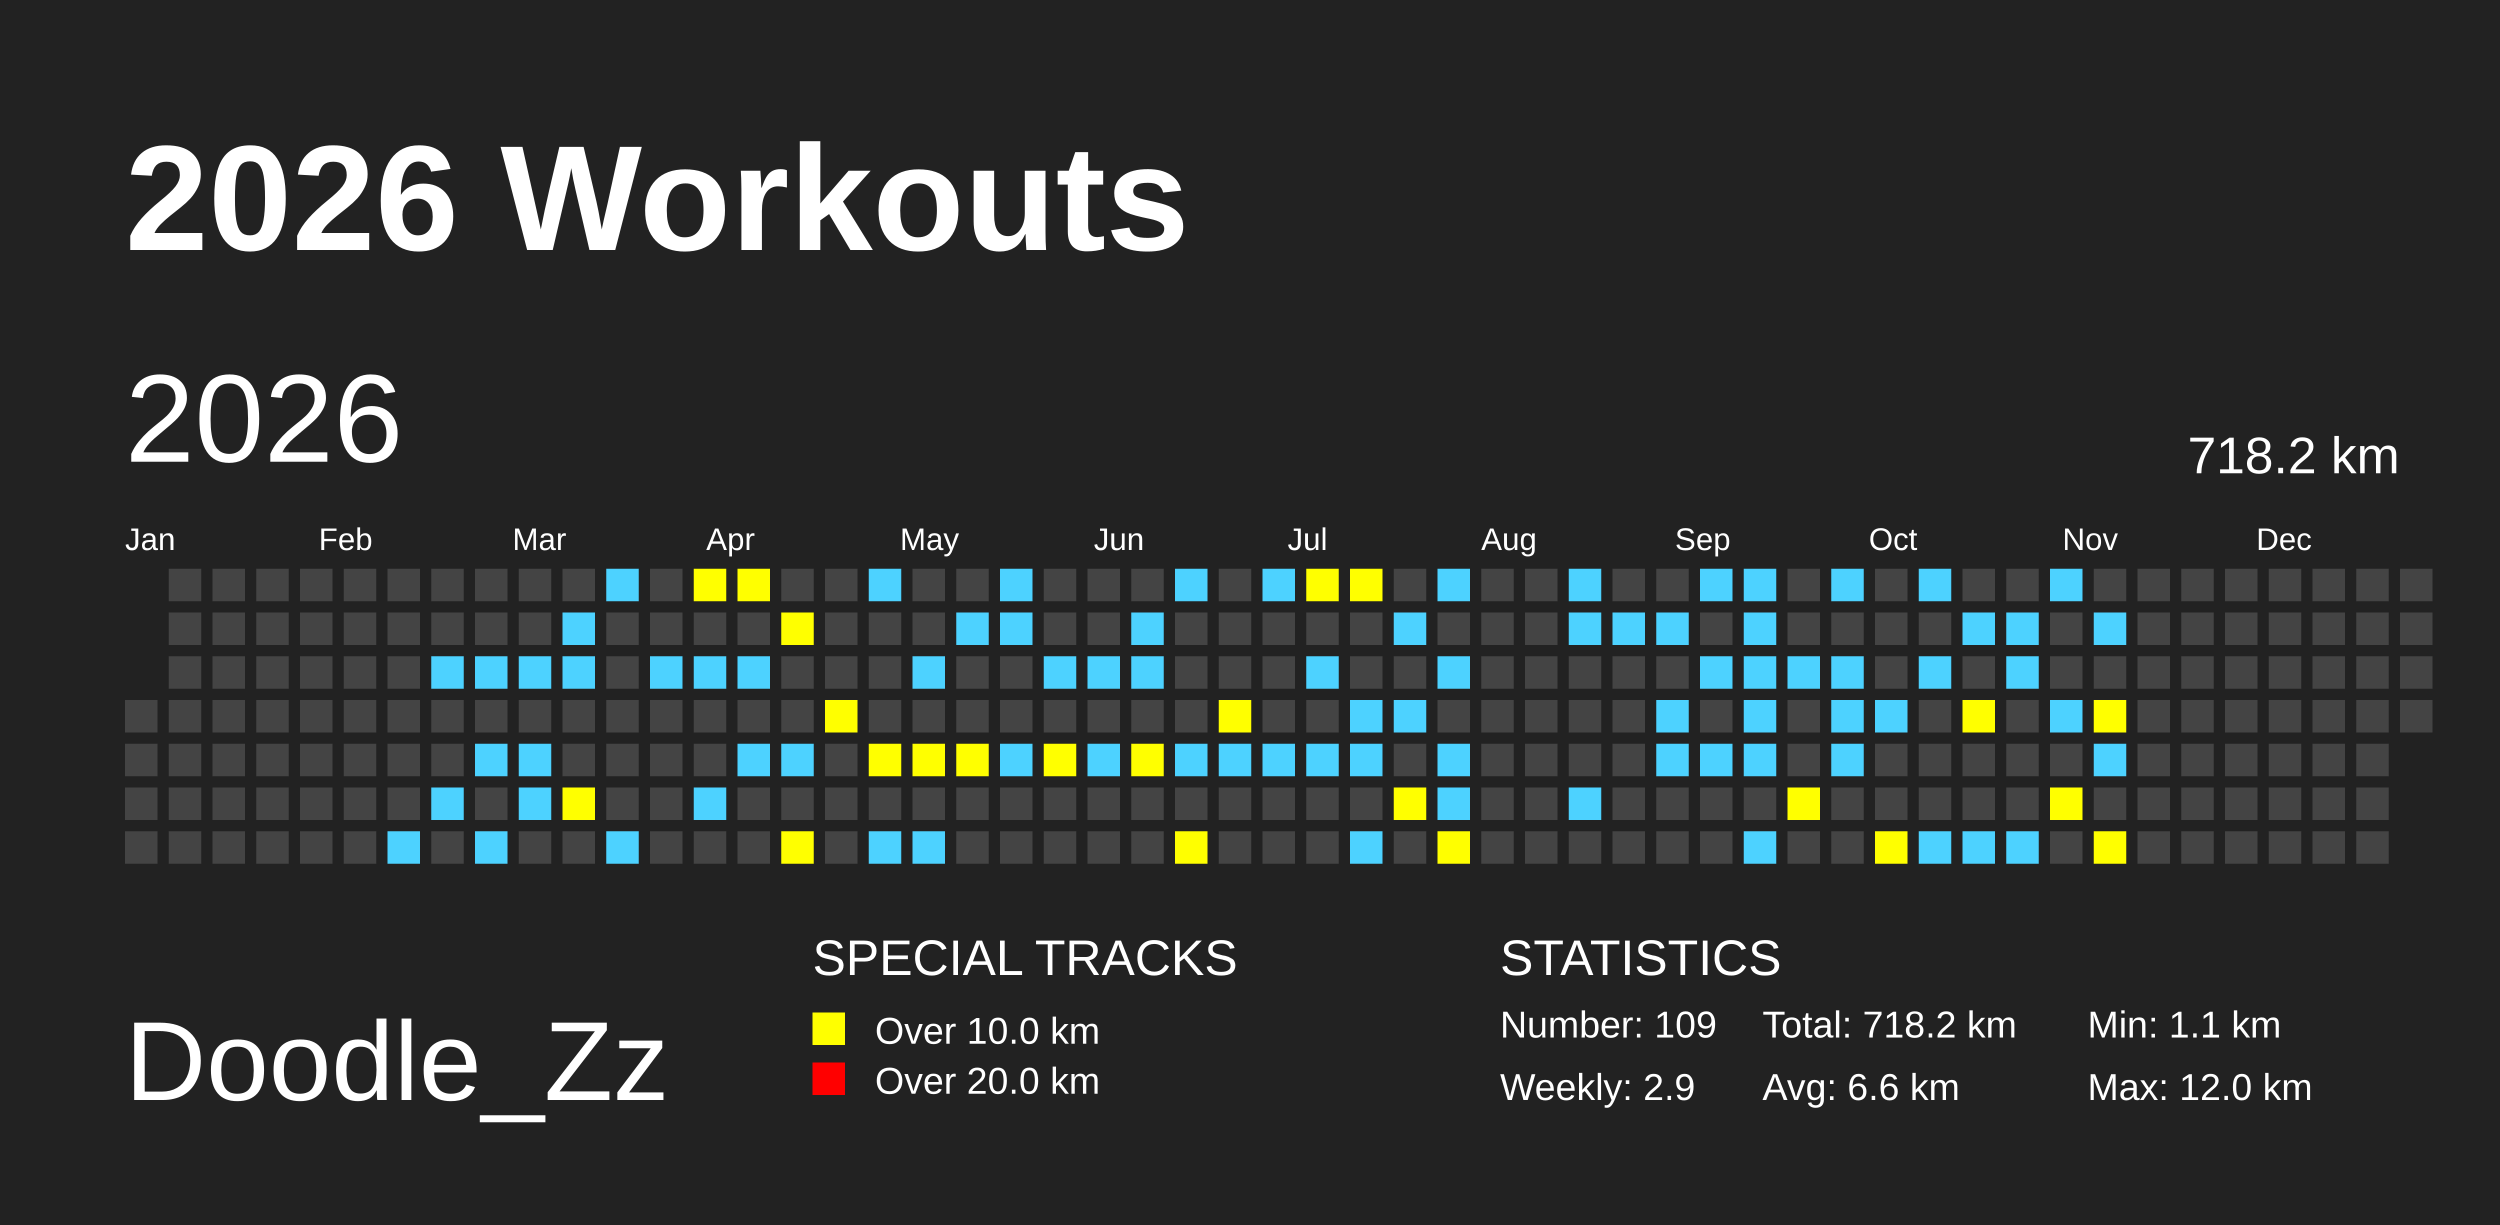
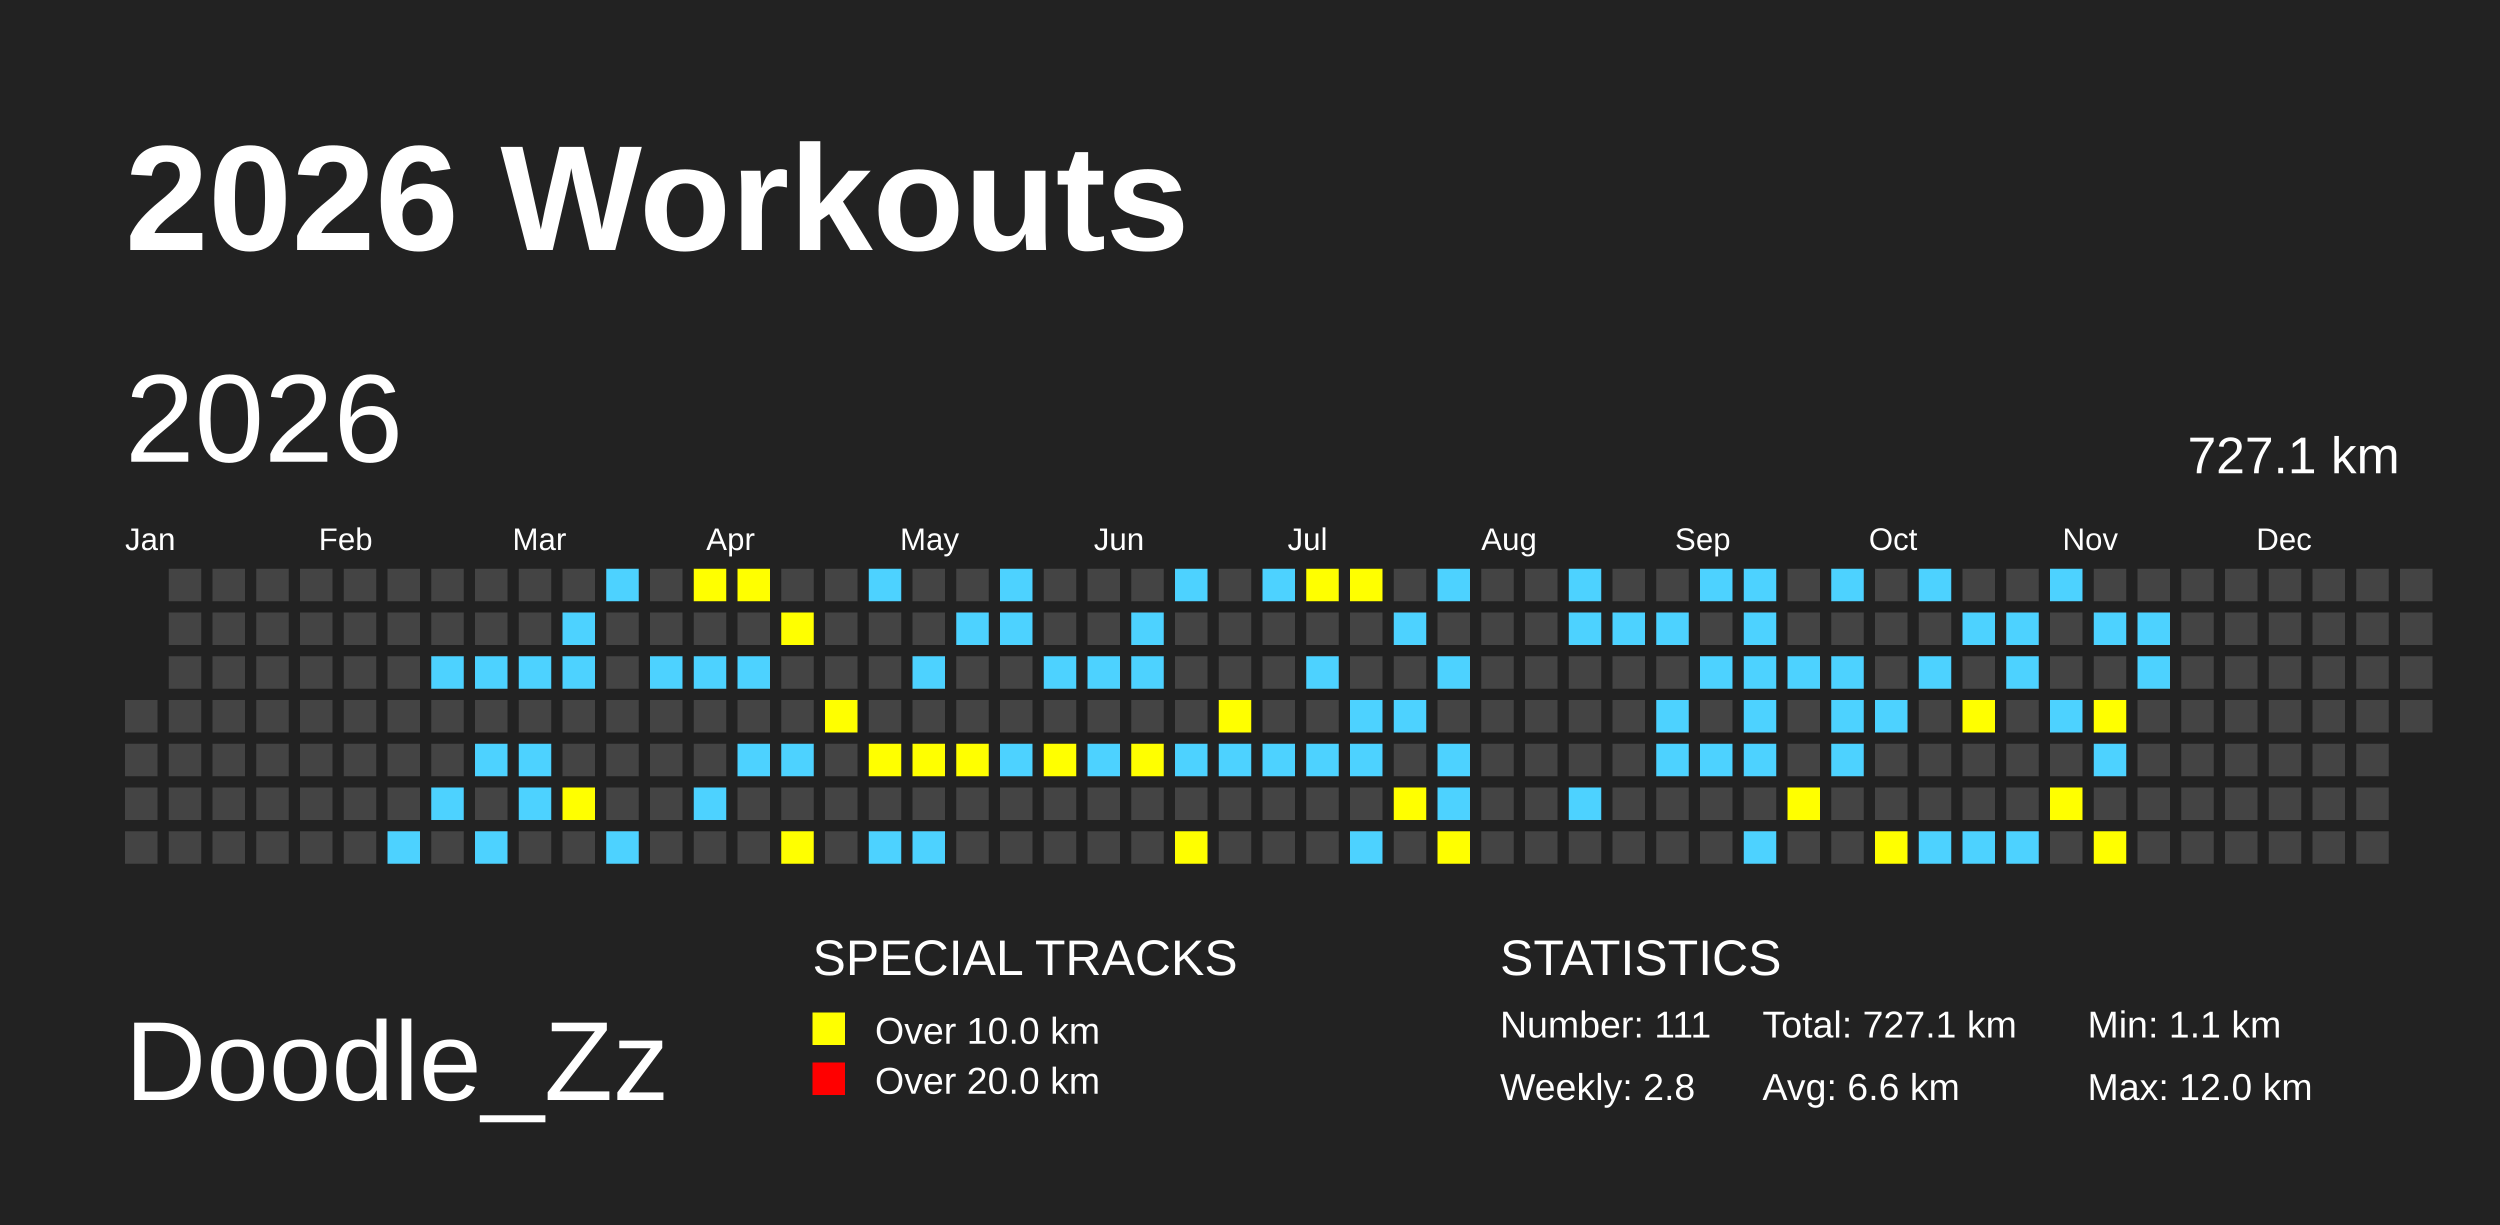
<svg xmlns="http://www.w3.org/2000/svg" baseProfile="full" height="98mm" version="1.1" viewBox="0,0,200,98" width="200mm">
  <defs>
    <pattern height="2" id="indoor-stripe" patternUnits="userSpaceOnUse" width="2">
      <line stroke="white" stroke-opacity="0.45" stroke-width="0.5" x1="0" x2="2" y1="2" y2="0" />
    </pattern>
  </defs>
  <rect fill="#222222" height="98" width="200" x="0" y="0" />
  <text fill="#FFFFFF" style="font-size:12px; font-family:Arial; font-weight:bold;" x="10" y="20">2026 Workouts</text>
  <text fill="#FFFFFF" style="font-size:9px; font-family:Arial" x="10" y="88">Doodle_Zz</text>
  <text fill="#FFFFFF" style="font-size:4px; font-family:Arial" x="65" y="78">SPECIAL TRACKS</text>
  <rect fill="yellow" height="2.6" width="2.6" x="65" y="81" />
  <text fill="#FFFFFF" style="font-size:3px; font-family:Arial" x="70" y="83.5">Over 10.0 km</text>
  <rect fill="red" height="2.6" width="2.6" x="65" y="85" />
  <text fill="#FFFFFF" style="font-size:3px; font-family:Arial" x="70" y="87.5">Over 20.0 km</text>
  <text fill="#FFFFFF" style="font-size:4px; font-family:Arial" x="120" y="78">STATISTICS</text>
-   <text fill="#FFFFFF" style="font-size:3px; font-family:Arial" x="120" y="83">Number: 109</text>
-   <text fill="#FFFFFF" style="font-size:3px; font-family:Arial" x="120" y="88">Weekly: 2.9</text>
-   <text fill="#FFFFFF" style="font-size:3px; font-family:Arial" x="141" y="83">Total: 718.2 km</text>
+   <text fill="#FFFFFF" style="font-size:3px; font-family:Arial" x="120" y="83">Number: 111</text>
+   <text fill="#FFFFFF" style="font-size:3px; font-family:Arial" x="120" y="88">Weekly: 2.8</text>
+   <text fill="#FFFFFF" style="font-size:3px; font-family:Arial" x="141" y="83">Total: 727.1 km</text>
  <text fill="#FFFFFF" style="font-size:3px; font-family:Arial" x="141" y="88">Avg: 6.6 km</text>
  <text fill="#FFFFFF" style="font-size:3px; font-family:Arial" x="167" y="83">Min: 1.1 km</text>
  <text fill="#FFFFFF" style="font-size:3px; font-family:Arial" x="167" y="88">Max: 12.0 km</text>
  <text dominant-baseline="hanging" fill="#FFFFFF" style="font-size:10.0px; font-family:Arial;" x="10" y="30">2026</text>
-   <text dominant-baseline="hanging" fill="#FFFFFF" style="font-size:4.125px; font-family:Arial;" x="175" y="35">718.2 km</text>
+   <text dominant-baseline="hanging" fill="#FFFFFF" style="font-size:4.125px; font-family:Arial;" x="175" y="35">727.1 km</text>
  <text fill="#FFFFFF" style="font-size:2.5px; font-family:Arial" x="10.0" y="44">Jan</text>
  <text fill="#FFFFFF" style="font-size:2.5px; font-family:Arial" x="25.5" y="44">Feb</text>
  <text fill="#FFFFFF" style="font-size:2.5px; font-family:Arial" x="41.0" y="44">Mar</text>
  <text fill="#FFFFFF" style="font-size:2.5px; font-family:Arial" x="56.5" y="44">Apr</text>
  <text fill="#FFFFFF" style="font-size:2.5px; font-family:Arial" x="72.0" y="44">May</text>
  <text fill="#FFFFFF" style="font-size:2.5px; font-family:Arial" x="87.5" y="44">Jun</text>
  <text fill="#FFFFFF" style="font-size:2.5px; font-family:Arial" x="103.0" y="44">Jul</text>
  <text fill="#FFFFFF" style="font-size:2.5px; font-family:Arial" x="118.5" y="44">Aug</text>
  <text fill="#FFFFFF" style="font-size:2.5px; font-family:Arial" x="134.0" y="44">Sep</text>
  <text fill="#FFFFFF" style="font-size:2.5px; font-family:Arial" x="149.5" y="44">Oct</text>
  <text fill="#FFFFFF" style="font-size:2.5px; font-family:Arial" x="165.0" y="44">Nov</text>
  <text fill="#FFFFFF" style="font-size:2.5px; font-family:Arial" x="180.5" y="44">Dec</text>
  <rect fill="#444444" height="2.6" width="2.6" x="10.0" y="56.0" />
  <rect fill="#444444" height="2.6" width="2.6" x="10.0" y="59.5" />
  <rect fill="#444444" height="2.6" width="2.6" x="10.0" y="63.0" />
  <rect fill="#444444" height="2.6" width="2.6" x="10.0" y="66.5" />
  <rect fill="#444444" height="2.6" width="2.6" x="13.5" y="45.5" />
  <rect fill="#444444" height="2.6" width="2.6" x="13.5" y="49.0" />
  <rect fill="#444444" height="2.6" width="2.6" x="13.5" y="52.5" />
  <rect fill="#444444" height="2.6" width="2.6" x="13.5" y="56.0" />
  <rect fill="#444444" height="2.6" width="2.6" x="13.5" y="59.5" />
  <rect fill="#444444" height="2.6" width="2.6" x="13.5" y="63.0" />
  <rect fill="#444444" height="2.6" width="2.6" x="13.5" y="66.5" />
  <rect fill="#444444" height="2.6" width="2.6" x="17.0" y="45.5" />
  <rect fill="#444444" height="2.6" width="2.6" x="17.0" y="49.0" />
  <rect fill="#444444" height="2.6" width="2.6" x="17.0" y="52.5" />
  <rect fill="#444444" height="2.6" width="2.6" x="17.0" y="56.0" />
  <rect fill="#444444" height="2.6" width="2.6" x="17.0" y="59.5" />
  <rect fill="#444444" height="2.6" width="2.6" x="17.0" y="63.0" />
  <rect fill="#444444" height="2.6" width="2.6" x="17.0" y="66.5" />
  <rect fill="#444444" height="2.6" width="2.6" x="20.5" y="45.5" />
  <rect fill="#444444" height="2.6" width="2.6" x="20.5" y="49.0" />
  <rect fill="#444444" height="2.6" width="2.6" x="20.5" y="52.5" />
  <rect fill="#444444" height="2.6" width="2.6" x="20.5" y="56.0" />
  <rect fill="#444444" height="2.6" width="2.6" x="20.5" y="59.5" />
  <rect fill="#444444" height="2.6" width="2.6" x="20.5" y="63.0" />
  <rect fill="#444444" height="2.6" width="2.6" x="20.5" y="66.5" />
  <rect fill="#444444" height="2.6" width="2.6" x="24.0" y="45.5" />
  <rect fill="#444444" height="2.6" width="2.6" x="24.0" y="49.0" />
  <rect fill="#444444" height="2.6" width="2.6" x="24.0" y="52.5" />
  <rect fill="#444444" height="2.6" width="2.6" x="24.0" y="56.0" />
  <rect fill="#444444" height="2.6" width="2.6" x="24.0" y="59.5" />
  <rect fill="#444444" height="2.6" width="2.6" x="24.0" y="63.0" />
  <rect fill="#444444" height="2.6" width="2.6" x="24.0" y="66.5" />
  <rect fill="#444444" height="2.6" width="2.6" x="27.5" y="45.5" />
  <rect fill="#444444" height="2.6" width="2.6" x="27.5" y="49.0" />
  <rect fill="#444444" height="2.6" width="2.6" x="27.5" y="52.5" />
  <rect fill="#444444" height="2.6" width="2.6" x="27.5" y="56.0" />
  <rect fill="#444444" height="2.6" width="2.6" x="27.5" y="59.5" />
  <rect fill="#444444" height="2.6" width="2.6" x="27.5" y="63.0" />
  <rect fill="#444444" height="2.6" width="2.6" x="27.5" y="66.5" />
  <rect fill="#444444" height="2.6" width="2.6" x="31.0" y="45.5" />
  <rect fill="#444444" height="2.6" width="2.6" x="31.0" y="49.0" />
  <rect fill="#444444" height="2.6" width="2.6" x="31.0" y="52.5" />
  <rect fill="#444444" height="2.6" width="2.6" x="31.0" y="56.0" />
  <rect fill="#444444" height="2.6" width="2.6" x="31.0" y="59.5" />
  <rect fill="#444444" height="2.6" width="2.6" x="31.0" y="63.0" />
  <rect fill="#4DD2FF" height="2.6" width="2.6" x="31.0" y="66.5" />
  <rect fill="#444444" height="2.6" width="2.6" x="34.5" y="45.5" />
  <rect fill="#444444" height="2.6" width="2.6" x="34.5" y="49.0" />
  <rect fill="#4DD2FF" height="2.6" width="2.6" x="34.5" y="52.5" />
  <rect fill="#444444" height="2.6" width="2.6" x="34.5" y="56.0" />
  <rect fill="#444444" height="2.6" width="2.6" x="34.5" y="59.5" />
  <rect fill="#4DD2FF" height="2.6" width="2.6" x="34.5" y="63.0" />
  <rect fill="#444444" height="2.6" width="2.6" x="34.5" y="66.5" />
  <rect fill="#444444" height="2.6" width="2.6" x="38.0" y="45.5" />
  <rect fill="#444444" height="2.6" width="2.6" x="38.0" y="49.0" />
  <rect fill="#4DD2FF" height="2.6" width="2.6" x="38.0" y="52.5" />
  <rect fill="#444444" height="2.6" width="2.6" x="38.0" y="56.0" />
  <rect fill="#4DD2FF" height="2.6" width="2.6" x="38.0" y="59.5" />
  <rect fill="#444444" height="2.6" width="2.6" x="38.0" y="63.0" />
  <rect fill="#4DD2FF" height="2.6" width="2.6" x="38.0" y="66.5" />
  <rect fill="#444444" height="2.6" width="2.6" x="41.5" y="45.5" />
  <rect fill="#444444" height="2.6" width="2.6" x="41.5" y="49.0" />
  <rect fill="#4DD2FF" height="2.6" width="2.6" x="41.5" y="52.5" />
  <rect fill="#444444" height="2.6" width="2.6" x="41.5" y="56.0" />
  <rect fill="#4DD2FF" height="2.6" width="2.6" x="41.5" y="59.5" />
  <rect fill="#4DD2FF" height="2.6" width="2.6" x="41.5" y="63.0" />
  <rect fill="#444444" height="2.6" width="2.6" x="41.5" y="66.5" />
  <rect fill="#444444" height="2.6" width="2.6" x="45.0" y="45.5" />
  <rect fill="#4DD2FF" height="2.6" width="2.6" x="45.0" y="49.0" />
  <rect fill="#4DD2FF" height="2.6" width="2.6" x="45.0" y="52.5" />
  <rect fill="#444444" height="2.6" width="2.6" x="45.0" y="56.0" />
  <rect fill="#444444" height="2.6" width="2.6" x="45.0" y="59.5" />
  <rect fill="yellow" height="2.6" width="2.6" x="45.0" y="63.0" />
  <rect fill="#444444" height="2.6" width="2.6" x="45.0" y="66.5" />
  <rect fill="#4DD2FF" height="2.6" width="2.6" x="48.5" y="45.5" />
  <rect fill="#444444" height="2.6" width="2.6" x="48.5" y="49.0" />
  <rect fill="#444444" height="2.6" width="2.6" x="48.5" y="52.5" />
  <rect fill="#444444" height="2.6" width="2.6" x="48.5" y="56.0" />
  <rect fill="#444444" height="2.6" width="2.6" x="48.5" y="59.5" />
  <rect fill="#444444" height="2.6" width="2.6" x="48.5" y="63.0" />
  <rect fill="#4DD2FF" height="2.6" width="2.6" x="48.5" y="66.5" />
  <rect fill="#444444" height="2.6" width="2.6" x="52.0" y="45.5" />
  <rect fill="#444444" height="2.6" width="2.6" x="52.0" y="49.0" />
  <rect fill="#4DD2FF" height="2.6" width="2.6" x="52.0" y="52.5" />
  <rect fill="#444444" height="2.6" width="2.6" x="52.0" y="56.0" />
  <rect fill="#444444" height="2.6" width="2.6" x="52.0" y="59.5" />
  <rect fill="#444444" height="2.6" width="2.6" x="52.0" y="63.0" />
  <rect fill="#444444" height="2.6" width="2.6" x="52.0" y="66.5" />
  <rect fill="yellow" height="2.6" width="2.6" x="55.5" y="45.5" />
  <rect fill="#444444" height="2.6" width="2.6" x="55.5" y="49.0" />
  <rect fill="#4DD2FF" height="2.6" width="2.6" x="55.5" y="52.5" />
  <rect fill="#444444" height="2.6" width="2.6" x="55.5" y="56.0" />
  <rect fill="#444444" height="2.6" width="2.6" x="55.5" y="59.5" />
  <rect fill="#4DD2FF" height="2.6" width="2.6" x="55.5" y="63.0" />
  <rect fill="#444444" height="2.6" width="2.6" x="55.5" y="66.5" />
  <rect fill="yellow" height="2.6" width="2.6" x="59.0" y="45.5" />
  <rect fill="#444444" height="2.6" width="2.6" x="59.0" y="49.0" />
  <rect fill="#4DD2FF" height="2.6" width="2.6" x="59.0" y="52.5" />
  <rect fill="#444444" height="2.6" width="2.6" x="59.0" y="56.0" />
  <rect fill="#4DD2FF" height="2.6" width="2.6" x="59.0" y="59.5" />
  <rect fill="#444444" height="2.6" width="2.6" x="59.0" y="63.0" />
  <rect fill="#444444" height="2.6" width="2.6" x="59.0" y="66.5" />
  <rect fill="#444444" height="2.6" width="2.6" x="62.5" y="45.5" />
  <rect fill="yellow" height="2.6" width="2.6" x="62.5" y="49.0" />
  <rect fill="#444444" height="2.6" width="2.6" x="62.5" y="52.5" />
  <rect fill="#444444" height="2.6" width="2.6" x="62.5" y="56.0" />
  <rect fill="#4DD2FF" height="2.6" width="2.6" x="62.5" y="59.5" />
  <rect fill="#444444" height="2.6" width="2.6" x="62.5" y="63.0" />
  <rect fill="yellow" height="2.6" width="2.6" x="62.5" y="66.5" />
  <rect fill="#444444" height="2.6" width="2.6" x="66.0" y="45.5" />
  <rect fill="#444444" height="2.6" width="2.6" x="66.0" y="49.0" />
  <rect fill="#444444" height="2.6" width="2.6" x="66.0" y="52.5" />
  <rect fill="yellow" height="2.6" width="2.6" x="66.0" y="56.0" />
  <rect fill="#444444" height="2.6" width="2.6" x="66.0" y="59.5" />
  <rect fill="#444444" height="2.6" width="2.6" x="66.0" y="63.0" />
  <rect fill="#444444" height="2.6" width="2.6" x="66.0" y="66.5" />
  <rect fill="#4DD2FF" height="2.6" width="2.6" x="69.5" y="45.5" />
  <rect fill="#444444" height="2.6" width="2.6" x="69.5" y="49.0" />
  <rect fill="#444444" height="2.6" width="2.6" x="69.5" y="52.5" />
  <rect fill="#444444" height="2.6" width="2.6" x="69.5" y="56.0" />
  <rect fill="yellow" height="2.6" width="2.6" x="69.5" y="59.5" />
  <rect fill="#444444" height="2.6" width="2.6" x="69.5" y="63.0" />
  <rect fill="#4DD2FF" height="2.6" width="2.6" x="69.5" y="66.5" />
  <rect fill="#444444" height="2.6" width="2.6" x="73.0" y="45.5" />
  <rect fill="#444444" height="2.6" width="2.6" x="73.0" y="49.0" />
  <rect fill="#4DD2FF" height="2.6" width="2.6" x="73.0" y="52.5" />
  <rect fill="#444444" height="2.6" width="2.6" x="73.0" y="56.0" />
  <rect fill="yellow" height="2.6" width="2.6" x="73.0" y="59.5" />
  <rect fill="#444444" height="2.6" width="2.6" x="73.0" y="63.0" />
  <rect fill="#4DD2FF" height="2.6" width="2.6" x="73.0" y="66.5" />
  <rect fill="#444444" height="2.6" width="2.6" x="76.5" y="45.5" />
  <rect fill="#4DD2FF" height="2.6" width="2.6" x="76.5" y="49.0" />
  <rect fill="#444444" height="2.6" width="2.6" x="76.5" y="52.5" />
  <rect fill="#444444" height="2.6" width="2.6" x="76.5" y="56.0" />
  <rect fill="yellow" height="2.6" width="2.6" x="76.5" y="59.5" />
  <rect fill="#444444" height="2.6" width="2.6" x="76.5" y="63.0" />
  <rect fill="#444444" height="2.6" width="2.6" x="76.5" y="66.5" />
  <rect fill="#4DD2FF" height="2.6" width="2.6" x="80.0" y="45.5" />
  <rect fill="#4DD2FF" height="2.6" width="2.6" x="80.0" y="49.0" />
  <rect fill="#444444" height="2.6" width="2.6" x="80.0" y="52.5" />
  <rect fill="#444444" height="2.6" width="2.6" x="80.0" y="56.0" />
  <rect fill="#4DD2FF" height="2.6" width="2.6" x="80.0" y="59.5" />
  <rect fill="#444444" height="2.6" width="2.6" x="80.0" y="63.0" />
  <rect fill="#444444" height="2.6" width="2.6" x="80.0" y="66.5" />
  <rect fill="#444444" height="2.6" width="2.6" x="83.5" y="45.5" />
  <rect fill="#444444" height="2.6" width="2.6" x="83.5" y="49.0" />
  <rect fill="#4DD2FF" height="2.6" width="2.6" x="83.5" y="52.5" />
  <rect fill="#444444" height="2.6" width="2.6" x="83.5" y="56.0" />
  <rect fill="yellow" height="2.6" width="2.6" x="83.5" y="59.5" />
  <rect fill="#444444" height="2.6" width="2.6" x="83.5" y="63.0" />
  <rect fill="#444444" height="2.6" width="2.6" x="83.5" y="66.5" />
  <rect fill="#444444" height="2.6" width="2.6" x="87.0" y="45.5" />
  <rect fill="#444444" height="2.6" width="2.6" x="87.0" y="49.0" />
  <rect fill="#4DD2FF" height="2.6" width="2.6" x="87.0" y="52.5" />
  <rect fill="#444444" height="2.6" width="2.6" x="87.0" y="56.0" />
  <rect fill="#4DD2FF" height="2.6" width="2.6" x="87.0" y="59.5" />
  <rect fill="#444444" height="2.6" width="2.6" x="87.0" y="63.0" />
  <rect fill="#444444" height="2.6" width="2.6" x="87.0" y="66.5" />
  <rect fill="#444444" height="2.6" width="2.6" x="90.5" y="45.5" />
  <rect fill="#4DD2FF" height="2.6" width="2.6" x="90.5" y="49.0" />
  <rect fill="#4DD2FF" height="2.6" width="2.6" x="90.5" y="52.5" />
  <rect fill="#444444" height="2.6" width="2.6" x="90.5" y="56.0" />
  <rect fill="yellow" height="2.6" width="2.6" x="90.5" y="59.5" />
  <rect fill="#444444" height="2.6" width="2.6" x="90.5" y="63.0" />
  <rect fill="#444444" height="2.6" width="2.6" x="90.5" y="66.5" />
  <rect fill="#4DD2FF" height="2.6" width="2.6" x="94.0" y="45.5" />
  <rect fill="#444444" height="2.6" width="2.6" x="94.0" y="49.0" />
  <rect fill="#444444" height="2.6" width="2.6" x="94.0" y="52.5" />
  <rect fill="#444444" height="2.6" width="2.6" x="94.0" y="56.0" />
  <rect fill="#4DD2FF" height="2.6" width="2.6" x="94.0" y="59.5" />
  <rect fill="#444444" height="2.6" width="2.6" x="94.0" y="63.0" />
  <rect fill="yellow" height="2.6" width="2.6" x="94.0" y="66.5" />
  <rect fill="#444444" height="2.6" width="2.6" x="97.5" y="45.5" />
  <rect fill="#444444" height="2.6" width="2.6" x="97.5" y="49.0" />
  <rect fill="#444444" height="2.6" width="2.6" x="97.5" y="52.5" />
  <rect fill="yellow" height="2.6" width="2.6" x="97.5" y="56.0" />
  <rect fill="#4DD2FF" height="2.6" width="2.6" x="97.5" y="59.5" />
  <rect fill="#444444" height="2.6" width="2.6" x="97.5" y="63.0" />
  <rect fill="#444444" height="2.6" width="2.6" x="97.5" y="66.5" />
  <rect fill="#4DD2FF" height="2.6" width="2.6" x="101.0" y="45.5" />
  <rect fill="#444444" height="2.6" width="2.6" x="101.0" y="49.0" />
  <rect fill="#444444" height="2.6" width="2.6" x="101.0" y="52.5" />
  <rect fill="#444444" height="2.6" width="2.6" x="101.0" y="56.0" />
  <rect fill="#4DD2FF" height="2.6" width="2.6" x="101.0" y="59.5" />
  <rect fill="#444444" height="2.6" width="2.6" x="101.0" y="63.0" />
  <rect fill="#444444" height="2.6" width="2.6" x="101.0" y="66.5" />
  <rect fill="yellow" height="2.6" width="2.6" x="104.5" y="45.5" />
  <rect fill="#444444" height="2.6" width="2.6" x="104.5" y="49.0" />
  <rect fill="#4DD2FF" height="2.6" width="2.6" x="104.5" y="52.5" />
  <rect fill="#444444" height="2.6" width="2.6" x="104.5" y="56.0" />
  <rect fill="#4DD2FF" height="2.6" width="2.6" x="104.5" y="59.5" />
  <rect fill="#444444" height="2.6" width="2.6" x="104.5" y="63.0" />
  <rect fill="#444444" height="2.6" width="2.6" x="104.5" y="66.5" />
  <rect fill="yellow" height="2.6" width="2.6" x="108.0" y="45.5" />
  <rect fill="#444444" height="2.6" width="2.6" x="108.0" y="49.0" />
  <rect fill="#444444" height="2.6" width="2.6" x="108.0" y="52.5" />
  <rect fill="#4DD2FF" height="2.6" width="2.6" x="108.0" y="56.0" />
  <rect fill="#4DD2FF" height="2.6" width="2.6" x="108.0" y="59.5" />
  <rect fill="#444444" height="2.6" width="2.6" x="108.0" y="63.0" />
  <rect fill="#4DD2FF" height="2.6" width="2.6" x="108.0" y="66.5" />
  <rect fill="#444444" height="2.6" width="2.6" x="111.5" y="45.5" />
  <rect fill="#4DD2FF" height="2.6" width="2.6" x="111.5" y="49.0" />
  <rect fill="#444444" height="2.6" width="2.6" x="111.5" y="52.5" />
  <rect fill="#4DD2FF" height="2.6" width="2.6" x="111.5" y="56.0" />
  <rect fill="#444444" height="2.6" width="2.6" x="111.5" y="59.5" />
  <rect fill="yellow" height="2.6" width="2.6" x="111.5" y="63.0" />
  <rect fill="#444444" height="2.6" width="2.6" x="111.5" y="66.5" />
  <rect fill="#4DD2FF" height="2.6" width="2.6" x="115.0" y="45.5" />
  <rect fill="#444444" height="2.6" width="2.6" x="115.0" y="49.0" />
  <rect fill="#4DD2FF" height="2.6" width="2.6" x="115.0" y="52.5" />
  <rect fill="#444444" height="2.6" width="2.6" x="115.0" y="56.0" />
  <rect fill="#4DD2FF" height="2.6" width="2.6" x="115.0" y="59.5" />
  <rect fill="#4DD2FF" height="2.6" width="2.6" x="115.0" y="63.0" />
  <rect fill="yellow" height="2.6" width="2.6" x="115.0" y="66.5" />
  <rect fill="#444444" height="2.6" width="2.6" x="118.5" y="45.5" />
  <rect fill="#444444" height="2.6" width="2.6" x="118.5" y="49.0" />
  <rect fill="#444444" height="2.6" width="2.6" x="118.5" y="52.5" />
  <rect fill="#444444" height="2.6" width="2.6" x="118.5" y="56.0" />
  <rect fill="#444444" height="2.6" width="2.6" x="118.5" y="59.5" />
  <rect fill="#444444" height="2.6" width="2.6" x="118.5" y="63.0" />
  <rect fill="#444444" height="2.6" width="2.6" x="118.5" y="66.5" />
  <rect fill="#444444" height="2.6" width="2.6" x="122.0" y="45.5" />
  <rect fill="#444444" height="2.6" width="2.6" x="122.0" y="49.0" />
  <rect fill="#444444" height="2.6" width="2.6" x="122.0" y="52.5" />
  <rect fill="#444444" height="2.6" width="2.6" x="122.0" y="56.0" />
  <rect fill="#444444" height="2.6" width="2.6" x="122.0" y="59.5" />
  <rect fill="#444444" height="2.6" width="2.6" x="122.0" y="63.0" />
  <rect fill="#444444" height="2.6" width="2.6" x="122.0" y="66.5" />
  <rect fill="#4DD2FF" height="2.6" width="2.6" x="125.5" y="45.5" />
  <rect fill="#4DD2FF" height="2.6" width="2.6" x="125.5" y="49.0" />
  <rect fill="#444444" height="2.6" width="2.6" x="125.5" y="52.5" />
  <rect fill="#444444" height="2.6" width="2.6" x="125.5" y="56.0" />
  <rect fill="#444444" height="2.6" width="2.6" x="125.5" y="59.5" />
  <rect fill="#4DD2FF" height="2.6" width="2.6" x="125.5" y="63.0" />
  <rect fill="#444444" height="2.6" width="2.6" x="125.5" y="66.5" />
  <rect fill="#444444" height="2.6" width="2.6" x="129.0" y="45.5" />
  <rect fill="#4DD2FF" height="2.6" width="2.6" x="129.0" y="49.0" />
  <rect fill="#444444" height="2.6" width="2.6" x="129.0" y="52.5" />
  <rect fill="#444444" height="2.6" width="2.6" x="129.0" y="56.0" />
  <rect fill="#444444" height="2.6" width="2.6" x="129.0" y="59.5" />
  <rect fill="#444444" height="2.6" width="2.6" x="129.0" y="63.0" />
  <rect fill="#444444" height="2.6" width="2.6" x="129.0" y="66.5" />
  <rect fill="#444444" height="2.6" width="2.6" x="132.5" y="45.5" />
  <rect fill="#4DD2FF" height="2.6" width="2.6" x="132.5" y="49.0" />
  <rect fill="#444444" height="2.6" width="2.6" x="132.5" y="52.5" />
  <rect fill="#4DD2FF" height="2.6" width="2.6" x="132.5" y="56.0" />
  <rect fill="#4DD2FF" height="2.6" width="2.6" x="132.5" y="59.5" />
  <rect fill="#444444" height="2.6" width="2.6" x="132.5" y="63.0" />
  <rect fill="#444444" height="2.6" width="2.6" x="132.5" y="66.5" />
  <rect fill="#4DD2FF" height="2.6" width="2.6" x="136.0" y="45.5" />
  <rect fill="#444444" height="2.6" width="2.6" x="136.0" y="49.0" />
  <rect fill="#4DD2FF" height="2.6" width="2.6" x="136.0" y="52.5" />
  <rect fill="#444444" height="2.6" width="2.6" x="136.0" y="56.0" />
  <rect fill="#4DD2FF" height="2.6" width="2.6" x="136.0" y="59.5" />
  <rect fill="#444444" height="2.6" width="2.6" x="136.0" y="63.0" />
  <rect fill="#444444" height="2.6" width="2.6" x="136.0" y="66.5" />
  <rect fill="#4DD2FF" height="2.6" width="2.6" x="139.5" y="45.5" />
  <rect fill="#4DD2FF" height="2.6" width="2.6" x="139.5" y="49.0" />
  <rect fill="#4DD2FF" height="2.6" width="2.6" x="139.5" y="52.5" />
  <rect fill="#4DD2FF" height="2.6" width="2.6" x="139.5" y="56.0" />
  <rect fill="#4DD2FF" height="2.6" width="2.6" x="139.5" y="59.5" />
  <rect fill="#444444" height="2.6" width="2.6" x="139.5" y="63.0" />
  <rect fill="#4DD2FF" height="2.6" width="2.6" x="139.5" y="66.5" />
  <rect fill="#444444" height="2.6" width="2.6" x="143.0" y="45.5" />
  <rect fill="#444444" height="2.6" width="2.6" x="143.0" y="49.0" />
  <rect fill="#4DD2FF" height="2.6" width="2.6" x="143.0" y="52.5" />
  <rect fill="#444444" height="2.6" width="2.6" x="143.0" y="56.0" />
  <rect fill="#444444" height="2.6" width="2.6" x="143.0" y="59.5" />
  <rect fill="yellow" height="2.6" width="2.6" x="143.0" y="63.0" />
  <rect fill="#444444" height="2.6" width="2.6" x="143.0" y="66.5" />
  <rect fill="#4DD2FF" height="2.6" width="2.6" x="146.5" y="45.5" />
  <rect fill="#444444" height="2.6" width="2.6" x="146.5" y="49.0" />
  <rect fill="#4DD2FF" height="2.6" width="2.6" x="146.5" y="52.5" />
  <rect fill="#4DD2FF" height="2.6" width="2.6" x="146.5" y="56.0" />
  <rect fill="#4DD2FF" height="2.6" width="2.6" x="146.5" y="59.5" />
  <rect fill="#444444" height="2.6" width="2.6" x="146.5" y="63.0" />
  <rect fill="#444444" height="2.6" width="2.6" x="146.5" y="66.5" />
  <rect fill="#444444" height="2.6" width="2.6" x="150.0" y="45.5" />
  <rect fill="#444444" height="2.6" width="2.6" x="150.0" y="49.0" />
  <rect fill="#444444" height="2.6" width="2.6" x="150.0" y="52.5" />
  <rect fill="#4DD2FF" height="2.6" width="2.6" x="150.0" y="56.0" />
  <rect fill="#444444" height="2.6" width="2.6" x="150.0" y="59.5" />
  <rect fill="#444444" height="2.6" width="2.6" x="150.0" y="63.0" />
  <rect fill="yellow" height="2.6" width="2.6" x="150.0" y="66.5" />
  <rect fill="#4DD2FF" height="2.6" width="2.6" x="153.5" y="45.5" />
  <rect fill="#444444" height="2.6" width="2.6" x="153.5" y="49.0" />
  <rect fill="#4DD2FF" height="2.6" width="2.6" x="153.5" y="52.5" />
  <rect fill="#444444" height="2.6" width="2.6" x="153.5" y="56.0" />
  <rect fill="#444444" height="2.6" width="2.6" x="153.5" y="59.5" />
  <rect fill="#444444" height="2.6" width="2.6" x="153.5" y="63.0" />
  <rect fill="#4DD2FF" height="2.6" width="2.6" x="153.5" y="66.5" />
  <rect fill="#444444" height="2.6" width="2.6" x="157.0" y="45.5" />
  <rect fill="#4DD2FF" height="2.6" width="2.6" x="157.0" y="49.0" />
  <rect fill="#444444" height="2.6" width="2.6" x="157.0" y="52.5" />
  <rect fill="yellow" height="2.6" width="2.6" x="157.0" y="56.0" />
  <rect fill="#444444" height="2.6" width="2.6" x="157.0" y="59.5" />
  <rect fill="#444444" height="2.6" width="2.6" x="157.0" y="63.0" />
  <rect fill="#4DD2FF" height="2.6" width="2.6" x="157.0" y="66.5" />
  <rect fill="#444444" height="2.6" width="2.6" x="160.5" y="45.5" />
  <rect fill="#4DD2FF" height="2.6" width="2.6" x="160.5" y="49.0" />
  <rect fill="#4DD2FF" height="2.6" width="2.6" x="160.5" y="52.5" />
  <rect fill="#444444" height="2.6" width="2.6" x="160.5" y="56.0" />
  <rect fill="#444444" height="2.6" width="2.6" x="160.5" y="59.5" />
  <rect fill="#444444" height="2.6" width="2.6" x="160.5" y="63.0" />
  <rect fill="#4DD2FF" height="2.6" width="2.6" x="160.5" y="66.5" />
  <rect fill="#4DD2FF" height="2.6" width="2.6" x="164.0" y="45.5" />
  <rect fill="#444444" height="2.6" width="2.6" x="164.0" y="49.0" />
  <rect fill="#444444" height="2.6" width="2.6" x="164.0" y="52.5" />
  <rect fill="#4DD2FF" height="2.6" width="2.6" x="164.0" y="56.0" />
  <rect fill="#444444" height="2.6" width="2.6" x="164.0" y="59.5" />
  <rect fill="yellow" height="2.6" width="2.6" x="164.0" y="63.0" />
  <rect fill="#444444" height="2.6" width="2.6" x="164.0" y="66.5" />
  <rect fill="#444444" height="2.6" width="2.6" x="167.5" y="45.5" />
  <rect fill="#4DD2FF" height="2.6" width="2.6" x="167.5" y="49.0" />
  <rect fill="#444444" height="2.6" width="2.6" x="167.5" y="52.5" />
  <rect fill="yellow" height="2.6" width="2.6" x="167.5" y="56.0" />
  <rect fill="#4DD2FF" height="2.6" width="2.6" x="167.5" y="59.5" />
  <rect fill="#444444" height="2.6" width="2.6" x="167.5" y="63.0" />
  <rect fill="yellow" height="2.6" width="2.6" x="167.5" y="66.5" />
  <rect fill="#444444" height="2.6" width="2.6" x="171.0" y="45.5" />
-   <rect fill="#444444" height="2.6" width="2.6" x="171.0" y="49.0" />
-   <rect fill="#444444" height="2.6" width="2.6" x="171.0" y="52.5" />
+   <rect fill="#4DD2FF" height="2.6" width="2.6" x="171.0" y="49.0" />
+   <rect fill="#4DD2FF" height="2.6" width="2.6" x="171.0" y="52.5" />
  <rect fill="#444444" height="2.6" width="2.6" x="171.0" y="56.0" />
  <rect fill="#444444" height="2.6" width="2.6" x="171.0" y="59.5" />
  <rect fill="#444444" height="2.6" width="2.6" x="171.0" y="63.0" />
  <rect fill="#444444" height="2.6" width="2.6" x="171.0" y="66.5" />
  <rect fill="#444444" height="2.6" width="2.6" x="174.5" y="45.5" />
  <rect fill="#444444" height="2.6" width="2.6" x="174.5" y="49.0" />
  <rect fill="#444444" height="2.6" width="2.6" x="174.5" y="52.5" />
  <rect fill="#444444" height="2.6" width="2.6" x="174.5" y="56.0" />
  <rect fill="#444444" height="2.6" width="2.6" x="174.5" y="59.5" />
  <rect fill="#444444" height="2.6" width="2.6" x="174.5" y="63.0" />
  <rect fill="#444444" height="2.6" width="2.6" x="174.5" y="66.5" />
  <rect fill="#444444" height="2.6" width="2.6" x="178.0" y="45.5" />
  <rect fill="#444444" height="2.6" width="2.6" x="178.0" y="49.0" />
  <rect fill="#444444" height="2.6" width="2.6" x="178.0" y="52.5" />
  <rect fill="#444444" height="2.6" width="2.6" x="178.0" y="56.0" />
  <rect fill="#444444" height="2.6" width="2.6" x="178.0" y="59.5" />
  <rect fill="#444444" height="2.6" width="2.6" x="178.0" y="63.0" />
  <rect fill="#444444" height="2.6" width="2.6" x="178.0" y="66.5" />
  <rect fill="#444444" height="2.6" width="2.6" x="181.5" y="45.5" />
  <rect fill="#444444" height="2.6" width="2.6" x="181.5" y="49.0" />
  <rect fill="#444444" height="2.6" width="2.6" x="181.5" y="52.5" />
  <rect fill="#444444" height="2.6" width="2.6" x="181.5" y="56.0" />
  <rect fill="#444444" height="2.6" width="2.6" x="181.5" y="59.5" />
  <rect fill="#444444" height="2.6" width="2.6" x="181.5" y="63.0" />
  <rect fill="#444444" height="2.6" width="2.6" x="181.5" y="66.5" />
  <rect fill="#444444" height="2.6" width="2.6" x="185.0" y="45.5" />
  <rect fill="#444444" height="2.6" width="2.6" x="185.0" y="49.0" />
  <rect fill="#444444" height="2.6" width="2.6" x="185.0" y="52.5" />
  <rect fill="#444444" height="2.6" width="2.6" x="185.0" y="56.0" />
  <rect fill="#444444" height="2.6" width="2.6" x="185.0" y="59.5" />
  <rect fill="#444444" height="2.6" width="2.6" x="185.0" y="63.0" />
  <rect fill="#444444" height="2.6" width="2.6" x="185.0" y="66.5" />
  <rect fill="#444444" height="2.6" width="2.6" x="188.5" y="45.5" />
  <rect fill="#444444" height="2.6" width="2.6" x="188.5" y="49.0" />
  <rect fill="#444444" height="2.6" width="2.6" x="188.5" y="52.5" />
  <rect fill="#444444" height="2.6" width="2.6" x="188.5" y="56.0" />
  <rect fill="#444444" height="2.6" width="2.6" x="188.5" y="59.5" />
  <rect fill="#444444" height="2.6" width="2.6" x="188.5" y="63.0" />
  <rect fill="#444444" height="2.6" width="2.6" x="188.5" y="66.5" />
  <rect fill="#444444" height="2.6" width="2.6" x="192.0" y="45.5" />
  <rect fill="#444444" height="2.6" width="2.6" x="192.0" y="49.0" />
  <rect fill="#444444" height="2.6" width="2.6" x="192.0" y="52.5" />
  <rect fill="#444444" height="2.6" width="2.6" x="192.0" y="56.0" />
</svg>
